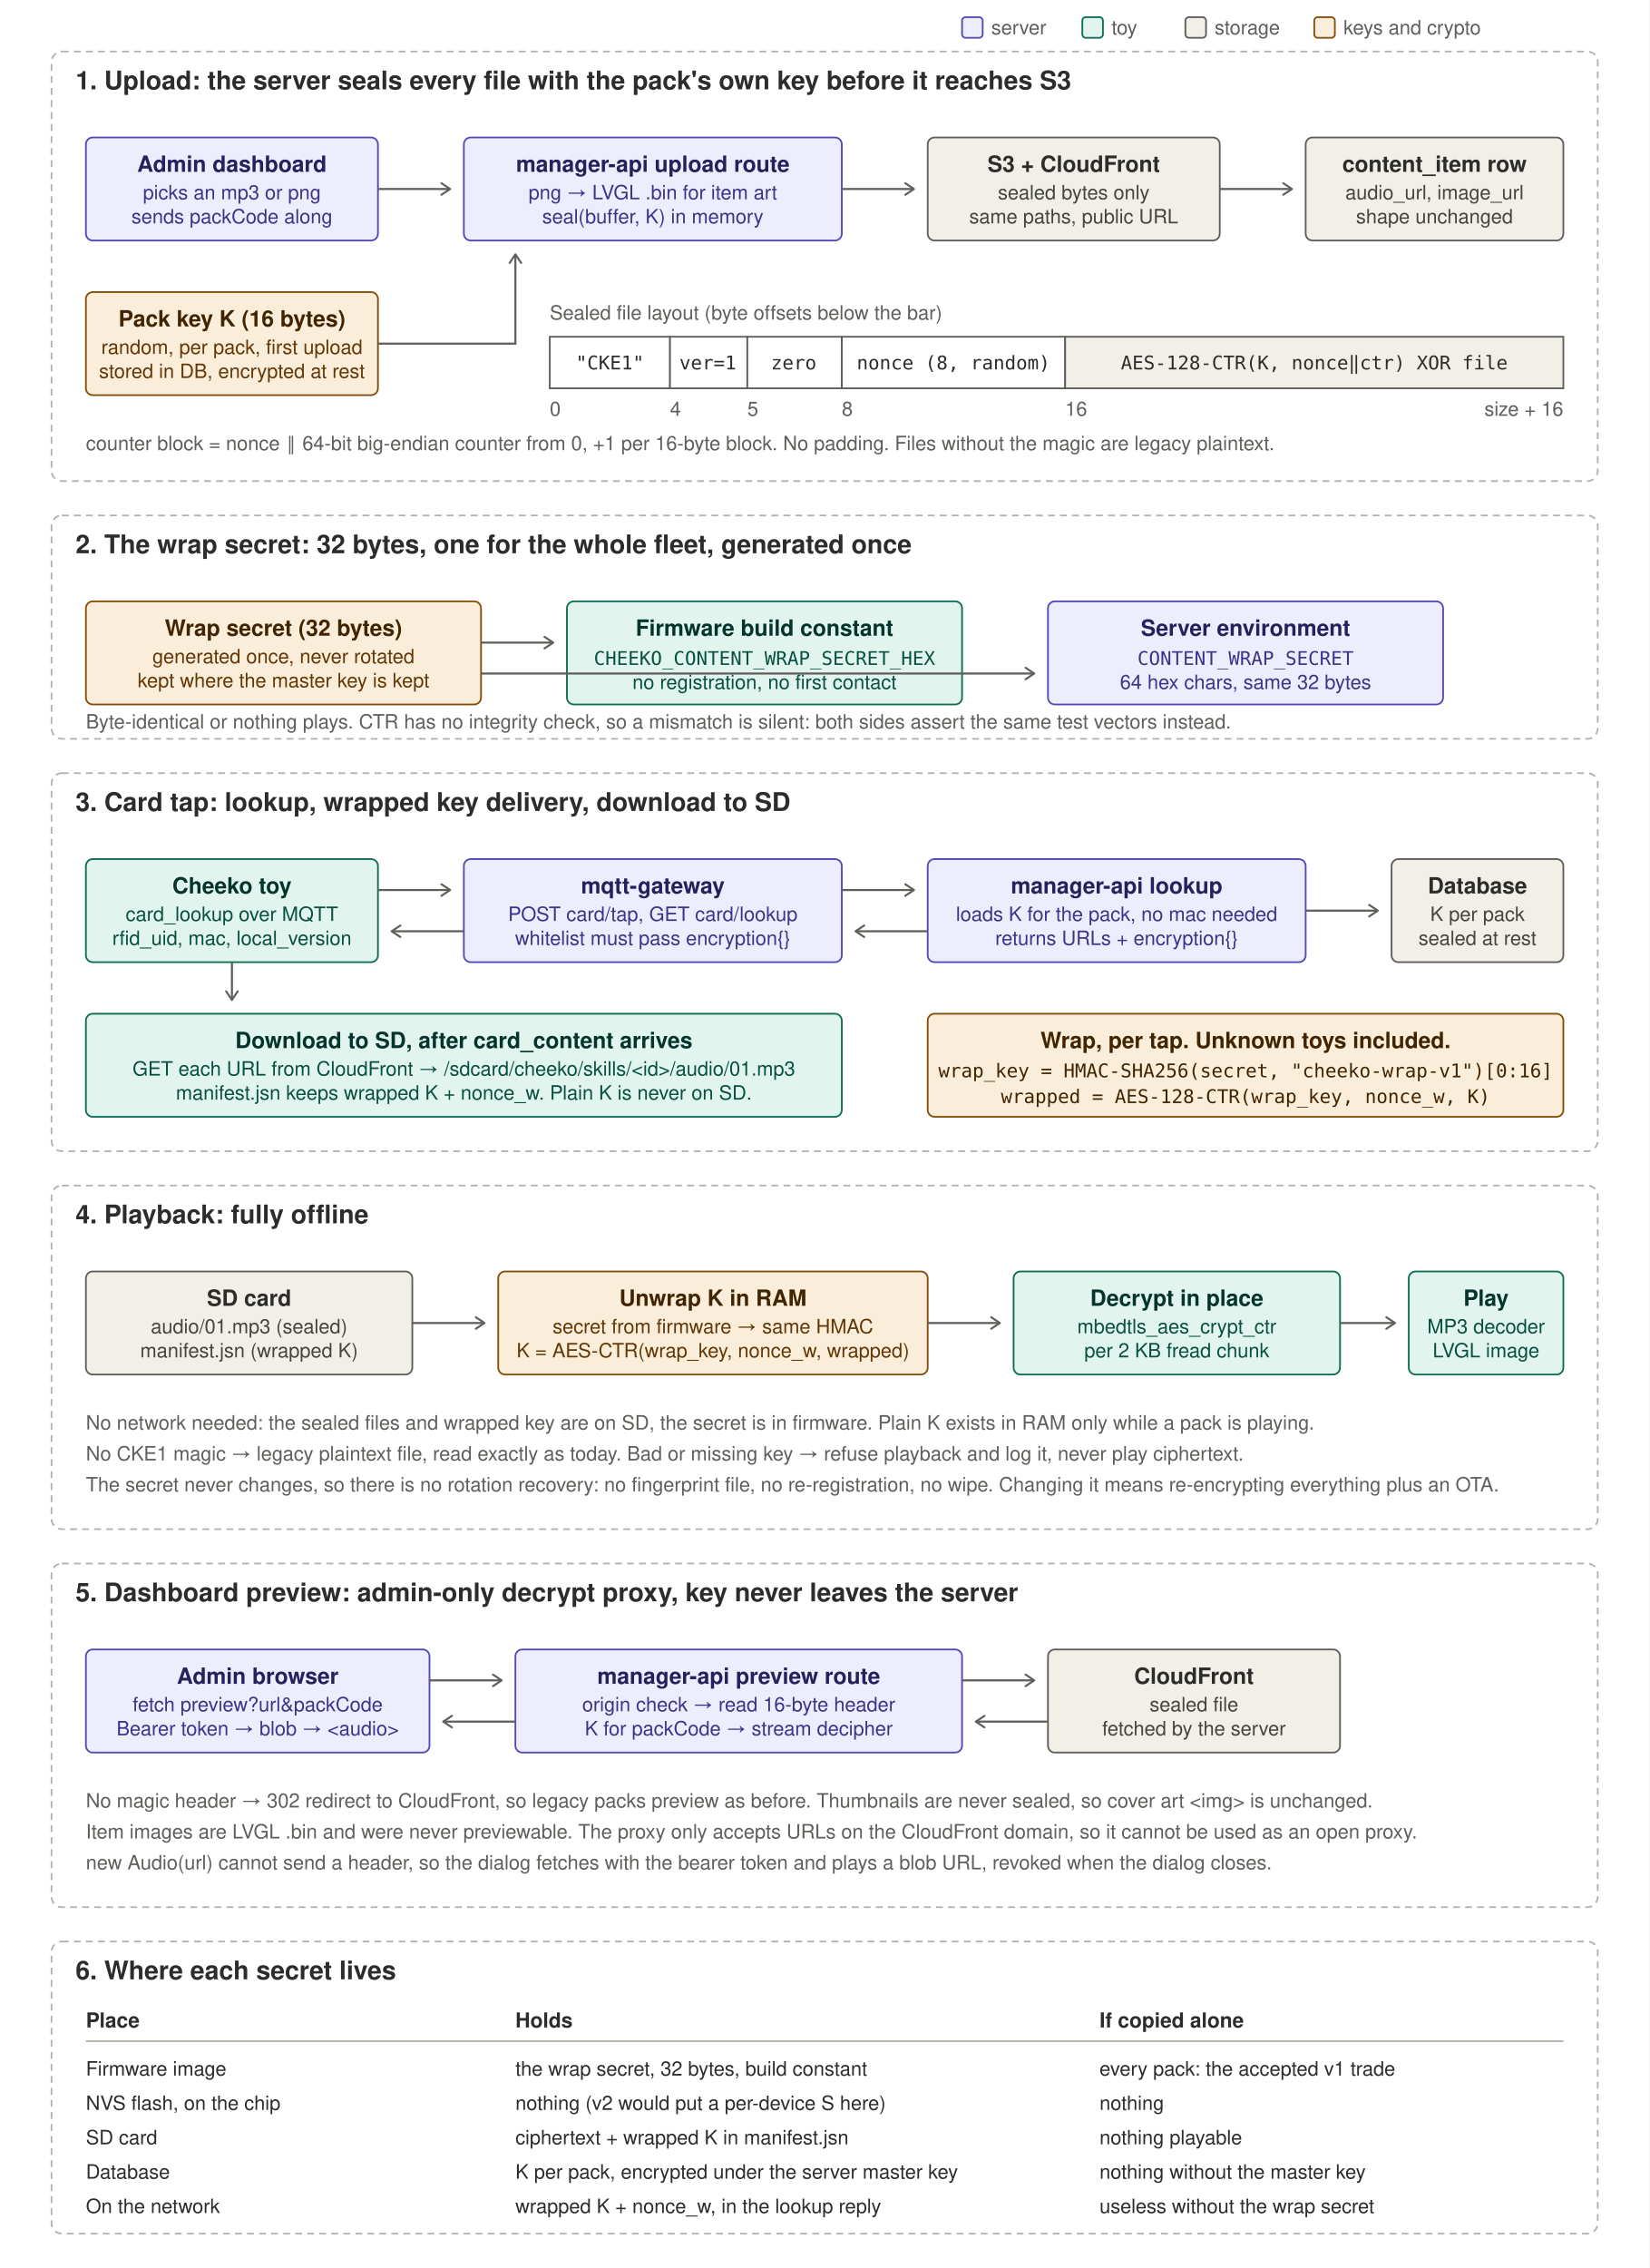
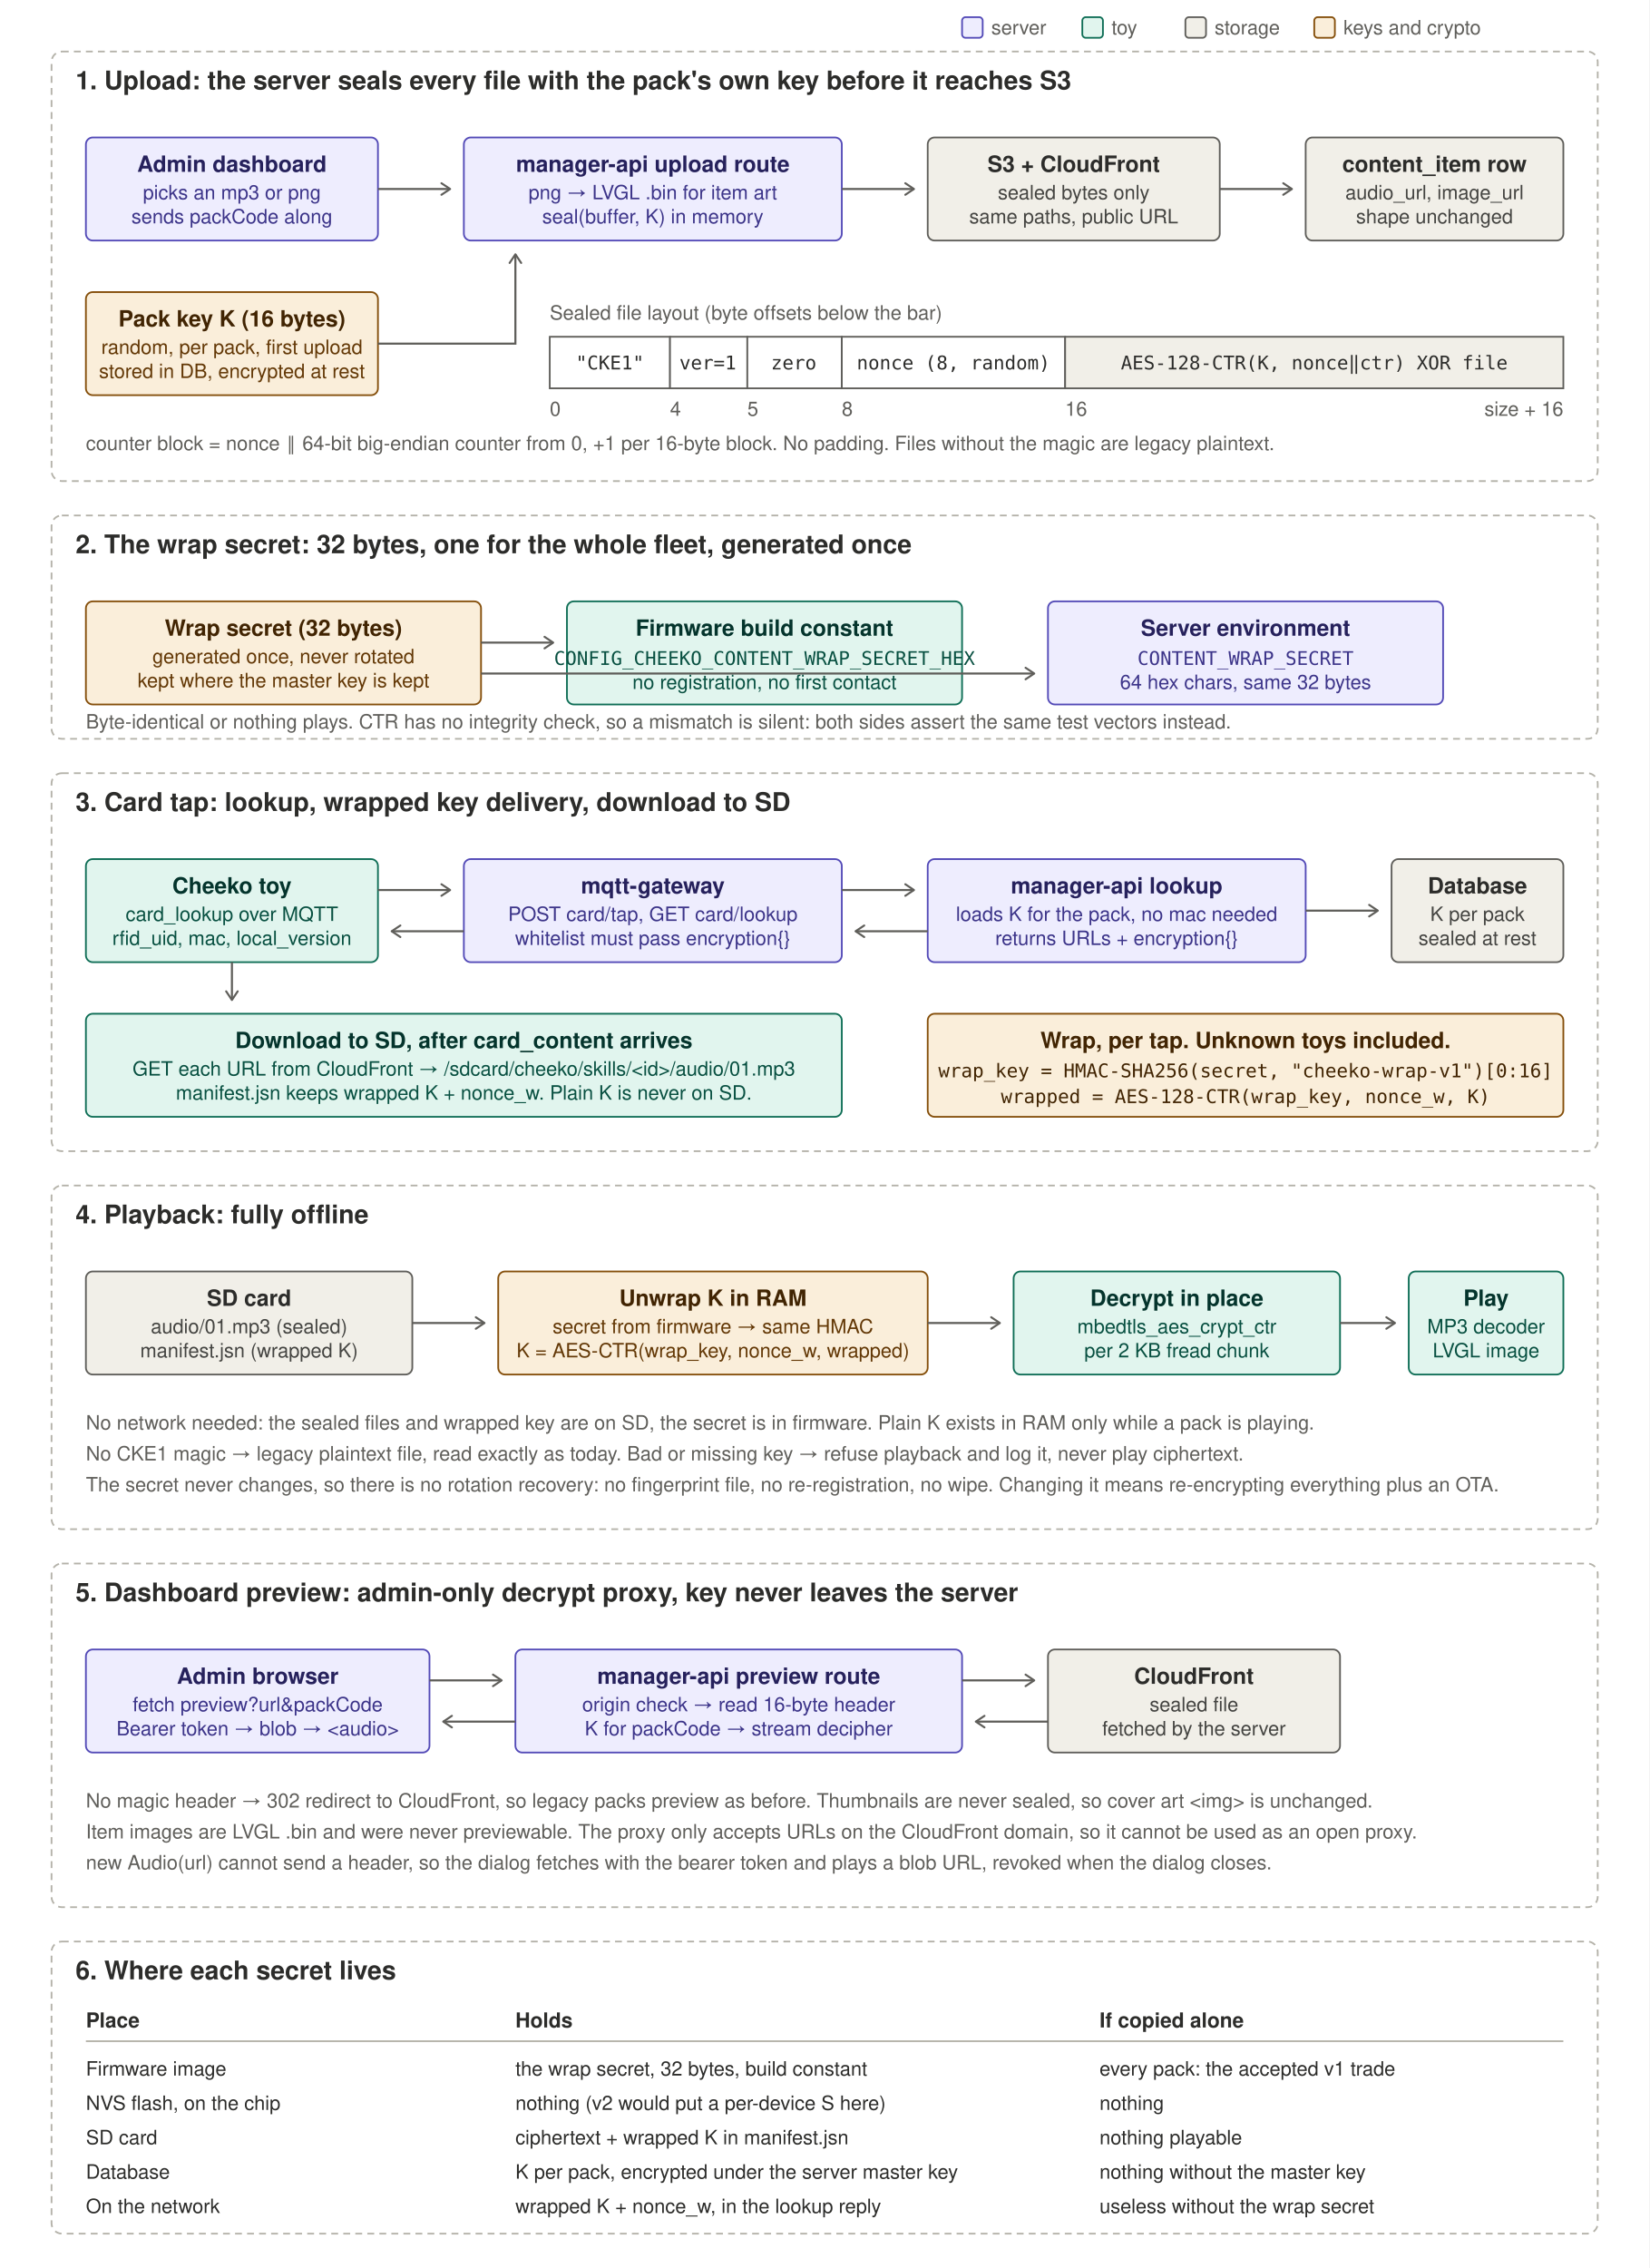
<svg xmlns="http://www.w3.org/2000/svg" width="960" height="1320" viewBox="0 0 960 1320" role="img" aria-labelledby="ttl dsc">
  <defs>
    <marker id="a" viewBox="0 0 10 10" refX="8" refY="5" markerWidth="7" markerHeight="7" orient="auto-start-reverse">
      <path d="M2 1L8 5L2 9" fill="none" stroke="#5F5E5A" stroke-width="1.4" stroke-linecap="round" stroke-linejoin="round" />
    </marker>
    <style>
text{font-family:-apple-system,"Segoe UI",Helvetica,Arial,sans-serif}
.h{font-size:15px;font-weight:600;fill:#2C2C2A}
.t{font-size:13px;font-weight:600}
.s{font-size:11.5px}
.n{font-size:11.5px;fill:#5F5E5A}
.m{font-family:ui-monospace,Consolas,Menlo,monospace;font-size:11px}
.srv rect{fill:#EEEDFE;stroke:#534AB7;stroke-width:1}
.srv .t{fill:#26215C}.srv .s{fill:#3C3489}
.toy rect{fill:#E1F5EE;stroke:#0F6E56;stroke-width:1}
.toy .t{fill:#04342C}.toy .s{fill:#085041}
.sto rect{fill:#F1EFE8;stroke:#5F5E5A;stroke-width:1}
.sto .t{fill:#2C2C2A}.sto .s{fill:#444441}
.key rect{fill:#FAEEDA;stroke:#854F0B;stroke-width:1}
.key .t{fill:#412402}.key .s{fill:#633806}
.sec{fill:none;stroke:#B4B2A9;stroke-width:1;stroke-dasharray:4 3}
.arr{fill:none;stroke:#5F5E5A;stroke-width:1.2;marker-end:url(#a)}
.seg{fill:#FFFFFF;stroke:#5F5E5A;stroke-width:1}
.segc{fill:#F1EFE8;stroke:#5F5E5A;stroke-width:1}
.tbl{font-size:11.5px;fill:#2C2C2A}
.tblh{font-size:12px;font-weight:600;fill:#2C2C2A}
</style>
  </defs>
  <rect width="960" height="1320" fill="#FFFFFF" />
  <g class="srv">
    <rect x="560" y="10" width="12" height="12" rx="2" />
  </g>
  <text class="n" x="577" y="20">server</text>
  <g class="toy">
    <rect x="630" y="10" width="12" height="12" rx="2" />
  </g>
  <text class="n" x="647" y="20">toy</text>
  <g class="sto">
    <rect x="690" y="10" width="12" height="12" rx="2" />
  </g>
  <text class="n" x="707" y="20">storage</text>
  <g class="key">
    <rect x="765" y="10" width="12" height="12" rx="2" />
  </g>
  <text class="n" x="782" y="20">keys and crypto</text>
  <rect class="sec" x="30" y="30" width="900" height="250" rx="6" />
  <text class="h" x="44" y="52">1. Upload: the server seals every file with the pack's own key before it reaches S3</text>
  <g class="srv">
    <rect x="50" y="80" width="170" height="60" rx="4" />
    <text class="t" x="135" y="100" text-anchor="middle">Admin dashboard</text>
    <text class="s" x="135" y="116" text-anchor="middle">picks an mp3 or png</text>
    <text class="s" x="135" y="130" text-anchor="middle">sends packCode along</text>
  </g>
  <g class="srv">
    <rect x="270" y="80" width="220" height="60" rx="4" />
    <text class="t" x="380" y="100" text-anchor="middle">manager-api upload route</text>
    <text class="s" x="380" y="116" text-anchor="middle">png → LVGL .bin for item art</text>
    <text class="s" x="380" y="130" text-anchor="middle">seal(buffer, K) in memory</text>
  </g>
  <g class="sto">
    <rect x="540" y="80" width="170" height="60" rx="4" />
    <text class="t" x="625" y="100" text-anchor="middle">S3 + CloudFront</text>
    <text class="s" x="625" y="116" text-anchor="middle">sealed bytes only</text>
    <text class="s" x="625" y="130" text-anchor="middle">same paths, public URL</text>
  </g>
  <g class="sto">
    <rect x="760" y="80" width="150" height="60" rx="4" />
    <text class="t" x="835" y="100" text-anchor="middle">content_item row</text>
    <text class="s" x="835" y="116" text-anchor="middle">audio_url, image_url</text>
    <text class="s" x="835" y="130" text-anchor="middle">shape unchanged</text>
  </g>
  <line class="arr" x1="220" y1="110" x2="262" y2="110" />
  <line class="arr" x1="490" y1="110" x2="532" y2="110" />
  <line class="arr" x1="710" y1="110" x2="752" y2="110" />
  <g class="key">
    <rect x="50" y="170" width="170" height="60" rx="4" />
    <text class="t" x="135" y="190" text-anchor="middle">Pack key K (16 bytes)</text>
    <text class="s" x="135" y="206" text-anchor="middle">random, per pack, first upload</text>
    <text class="s" x="135" y="220" text-anchor="middle">stored in DB, encrypted at rest</text>
  </g>
  <path class="arr" d="M220 200 L300 200 L300 148" />
  <text class="n" x="320" y="186">Sealed file layout (byte offsets below the bar)</text>
  <rect class="seg" x="320" y="196" width="70" height="30" />
  <text class="m" x="355" y="215" text-anchor="middle" fill="#2C2C2A">"CKE1"</text>
  <rect class="seg" x="390" y="196" width="45" height="30" />
  <text class="m" x="412" y="215" text-anchor="middle" fill="#2C2C2A">ver=1</text>
  <rect class="seg" x="435" y="196" width="55" height="30" />
  <text class="m" x="462" y="215" text-anchor="middle" fill="#2C2C2A">zero</text>
  <rect class="seg" x="490" y="196" width="130" height="30" />
  <text class="m" x="555" y="215" text-anchor="middle" fill="#2C2C2A">nonce (8, random)</text>
  <rect class="segc" x="620" y="196" width="290" height="30" />
  <text class="m" x="765" y="215" text-anchor="middle" fill="#2C2C2A">AES-128-CTR(K, nonce‖ctr) XOR file</text>
  <text class="n" x="320" y="242">0</text>
  <text class="n" x="390" y="242">4</text>
  <text class="n" x="435" y="242">5</text>
  <text class="n" x="490" y="242">8</text>
  <text class="n" x="620" y="242">16</text>
  <text class="n" x="910" y="242" text-anchor="end">size + 16</text>
  <text class="n" x="50" y="262">counter block = nonce ‖ 64-bit big-endian counter from 0, +1 per 16-byte block. No padding. Files without the magic are legacy plaintext.</text>
  <rect class="sec" x="30" y="300" width="900" height="130" rx="6" />
  <text class="h" x="44" y="322">2. The wrap secret: 32 bytes, one for the whole fleet, generated once</text>
  <g class="key">
    <rect x="50" y="350" width="230" height="60" rx="4" />
    <text class="t" x="165" y="370" text-anchor="middle">Wrap secret (32 bytes)</text>
    <text class="s" x="165" y="386" text-anchor="middle">generated once, never rotated</text>
    <text class="s" x="165" y="400" text-anchor="middle">kept where the master key is kept</text>
  </g>
  <g class="toy">
    <rect x="330" y="350" width="230" height="60" rx="4" />
    <text class="t" x="445" y="370" text-anchor="middle">Firmware build constant</text>
-     <text class="m" x="445" y="387" text-anchor="middle" fill="#085041">CHEEKO_CONTENT_WRAP_SECRET_HEX</text>
+     <text class="m" x="445" y="387" text-anchor="middle" fill="#085041">CONFIG_CHEEKO_CONTENT_WRAP_SECRET_HEX</text>
    <text class="s" x="445" y="401" text-anchor="middle">no registration, no first contact</text>
  </g>
  <g class="srv">
    <rect x="610" y="350" width="230" height="60" rx="4" />
    <text class="t" x="725" y="370" text-anchor="middle">Server environment</text>
    <text class="m" x="725" y="387" text-anchor="middle" fill="#3C3489">CONTENT_WRAP_SECRET</text>
    <text class="s" x="725" y="401" text-anchor="middle">64 hex chars, same 32 bytes</text>
  </g>
  <line class="arr" x1="280" y1="374" x2="322" y2="374" />
  <line class="arr" x1="280" y1="392" x2="602" y2="392" />
  <text class="n" x="50" y="424">Byte-identical or nothing plays. CTR has no integrity check, so a mismatch is silent: both sides assert the same test vectors instead.</text>
  <rect class="sec" x="30" y="450" width="900" height="220" rx="6" />
  <text class="h" x="44" y="472">3. Card tap: lookup, wrapped key delivery, download to SD</text>
  <g class="toy">
    <rect x="50" y="500" width="170" height="60" rx="4" />
    <text class="t" x="135" y="520" text-anchor="middle">Cheeko toy</text>
    <text class="s" x="135" y="536" text-anchor="middle">card_lookup over MQTT</text>
    <text class="s" x="135" y="550" text-anchor="middle">rfid_uid, mac, local_version</text>
  </g>
  <g class="srv">
    <rect x="270" y="500" width="220" height="60" rx="4" />
    <text class="t" x="380" y="520" text-anchor="middle">mqtt-gateway</text>
    <text class="s" x="380" y="536" text-anchor="middle">POST card/tap, GET card/lookup</text>
    <text class="s" x="380" y="550" text-anchor="middle">whitelist must pass encryption{}</text>
  </g>
  <g class="srv">
    <rect x="540" y="500" width="220" height="60" rx="4" />
    <text class="t" x="650" y="520" text-anchor="middle">manager-api lookup</text>
    <text class="s" x="650" y="536" text-anchor="middle">loads K for the pack, no mac needed</text>
    <text class="s" x="650" y="550" text-anchor="middle">returns URLs + encryption{}</text>
  </g>
  <g class="sto">
    <rect x="810" y="500" width="100" height="60" rx="4" />
    <text class="t" x="860" y="520" text-anchor="middle">Database</text>
    <text class="s" x="860" y="536" text-anchor="middle">K per pack</text>
    <text class="s" x="860" y="550" text-anchor="middle">sealed at rest</text>
  </g>
  <line class="arr" x1="220" y1="518" x2="262" y2="518" />
  <line class="arr" x1="270" y1="542" x2="228" y2="542" />
  <line class="arr" x1="490" y1="518" x2="532" y2="518" />
  <line class="arr" x1="540" y1="542" x2="498" y2="542" />
  <line class="arr" x1="760" y1="530" x2="802" y2="530" />
  <line class="arr" x1="135" y1="560" x2="135" y2="582" />
  <g class="toy">
    <rect x="50" y="590" width="440" height="60" rx="4" />
    <text class="t" x="270" y="610" text-anchor="middle">Download to SD, after card_content arrives</text>
    <text class="s" x="270" y="626" text-anchor="middle">GET each URL from CloudFront → /sdcard/cheeko/skills/&lt;id&gt;/audio/01.mp3</text>
    <text class="s" x="270" y="640" text-anchor="middle">manifest.jsn keeps wrapped K + nonce_w. Plain K is never on SD.</text>
  </g>
  <g class="key">
    <rect x="540" y="590" width="370" height="60" rx="4" />
    <text class="t" x="725" y="610" text-anchor="middle">Wrap, per tap. Unknown toys included.</text>
    <text class="m" x="725" y="627" text-anchor="middle" fill="#412402">wrap_key = HMAC-SHA256(secret, "cheeko-wrap-v1")[0:16]</text>
    <text class="m" x="725" y="642" text-anchor="middle" fill="#412402">wrapped = AES-128-CTR(wrap_key, nonce_w, K)</text>
  </g>
  <rect class="sec" x="30" y="690" width="900" height="200" rx="6" />
  <text class="h" x="44" y="712">4. Playback: fully offline</text>
  <g class="sto">
    <rect x="50" y="740" width="190" height="60" rx="4" />
    <text class="t" x="145" y="760" text-anchor="middle">SD card</text>
    <text class="s" x="145" y="776" text-anchor="middle">audio/01.mp3 (sealed)</text>
    <text class="s" x="145" y="790" text-anchor="middle">manifest.jsn (wrapped K)</text>
  </g>
  <g class="key">
    <rect x="290" y="740" width="250" height="60" rx="4" />
    <text class="t" x="415" y="760" text-anchor="middle">Unwrap K in RAM</text>
    <text class="s" x="415" y="776" text-anchor="middle">secret from firmware → same HMAC</text>
    <text class="s" x="415" y="790" text-anchor="middle">K = AES-CTR(wrap_key, nonce_w, wrapped)</text>
  </g>
  <g class="toy">
    <rect x="590" y="740" width="190" height="60" rx="4" />
    <text class="t" x="685" y="760" text-anchor="middle">Decrypt in place</text>
    <text class="s" x="685" y="776" text-anchor="middle">mbedtls_aes_crypt_ctr</text>
    <text class="s" x="685" y="790" text-anchor="middle">per 2 KB fread chunk</text>
  </g>
  <g class="toy">
    <rect x="820" y="740" width="90" height="60" rx="4" />
    <text class="t" x="865" y="760" text-anchor="middle">Play</text>
    <text class="s" x="865" y="776" text-anchor="middle">MP3 decoder</text>
    <text class="s" x="865" y="790" text-anchor="middle">LVGL image</text>
  </g>
  <line class="arr" x1="240" y1="770" x2="282" y2="770" />
  <line class="arr" x1="540" y1="770" x2="582" y2="770" />
  <line class="arr" x1="780" y1="770" x2="812" y2="770" />
  <text class="n" x="50" y="832">No network needed: the sealed files and wrapped key are on SD, the secret is in firmware. Plain K exists in RAM only while a pack is playing.</text>
  <text class="n" x="50" y="850">No CKE1 magic → legacy plaintext file, read exactly as today. Bad or missing key → refuse playback and log it, never play ciphertext.</text>
  <text class="n" x="50" y="868">The secret never changes, so there is no rotation recovery: no fingerprint file, no re-registration, no wipe. Changing it means re-encrypting everything plus an OTA.</text>
  <rect class="sec" x="30" y="910" width="900" height="200" rx="6" />
  <text class="h" x="44" y="932">5. Dashboard preview: admin-only decrypt proxy, key never leaves the server</text>
  <g class="srv">
    <rect x="50" y="960" width="200" height="60" rx="4" />
    <text class="t" x="150" y="980" text-anchor="middle">Admin browser</text>
    <text class="s" x="150" y="996" text-anchor="middle">fetch preview?url&amp;packCode</text>
    <text class="s" x="150" y="1010" text-anchor="middle">Bearer token → blob → &lt;audio&gt;</text>
  </g>
  <g class="srv">
    <rect x="300" y="960" width="260" height="60" rx="4" />
    <text class="t" x="430" y="980" text-anchor="middle">manager-api preview route</text>
    <text class="s" x="430" y="996" text-anchor="middle">origin check → read 16-byte header</text>
    <text class="s" x="430" y="1010" text-anchor="middle">K for packCode → stream decipher</text>
  </g>
  <g class="sto">
    <rect x="610" y="960" width="170" height="60" rx="4" />
    <text class="t" x="695" y="980" text-anchor="middle">CloudFront</text>
    <text class="s" x="695" y="996" text-anchor="middle">sealed file</text>
    <text class="s" x="695" y="1010" text-anchor="middle">fetched by the server</text>
  </g>
  <line class="arr" x1="250" y1="978" x2="292" y2="978" />
  <line class="arr" x1="300" y1="1002" x2="258" y2="1002" />
  <line class="arr" x1="560" y1="978" x2="602" y2="978" />
  <line class="arr" x1="610" y1="1002" x2="568" y2="1002" />
  <text class="n" x="50" y="1052">No magic header → 302 redirect to CloudFront, so legacy packs preview as before. Thumbnails are never sealed, so cover art &lt;img&gt; is unchanged.</text>
  <text class="n" x="50" y="1070">Item images are LVGL .bin and were never previewable. The proxy only accepts URLs on the CloudFront domain, so it cannot be used as an open proxy.</text>
  <text class="n" x="50" y="1088">new Audio(url) cannot send a header, so the dialog fetches with the bearer token and plays a blob URL, revoked when the dialog closes.</text>
  <rect class="sec" x="30" y="1130" width="900" height="170" rx="6" />
  <text class="h" x="44" y="1152">6. Where each secret lives</text>
  <text class="tblh" x="50" y="1180">Place</text>
  <text class="tblh" x="300" y="1180">Holds</text>
  <text class="tblh" x="640" y="1180">If copied alone</text>
  <line x1="50" y1="1188" x2="910" y2="1188" stroke="#B4B2A9" stroke-width="1" />
  <text class="tbl" x="50" y="1208">Firmware image</text>
  <text class="tbl" x="300" y="1208">the wrap secret, 32 bytes, build constant</text>
  <text class="tbl" x="640" y="1208">every pack: the accepted v1 trade</text>
  <text class="tbl" x="50" y="1228">NVS flash, on the chip</text>
  <text class="tbl" x="300" y="1228">nothing (v2 would put a per-device S here)</text>
  <text class="tbl" x="640" y="1228">nothing</text>
  <text class="tbl" x="50" y="1248">SD card</text>
  <text class="tbl" x="300" y="1248">ciphertext + wrapped K in manifest.jsn</text>
  <text class="tbl" x="640" y="1248">nothing playable</text>
  <text class="tbl" x="50" y="1268">Database</text>
  <text class="tbl" x="300" y="1268">K per pack, encrypted under the server master key</text>
  <text class="tbl" x="640" y="1268">nothing without the master key</text>
  <text class="tbl" x="50" y="1288">On the network</text>
  <text class="tbl" x="300" y="1288">wrapped K + nonce_w, in the lookup reply</text>
  <text class="tbl" x="640" y="1288">useless without the wrap secret</text>
</svg>
